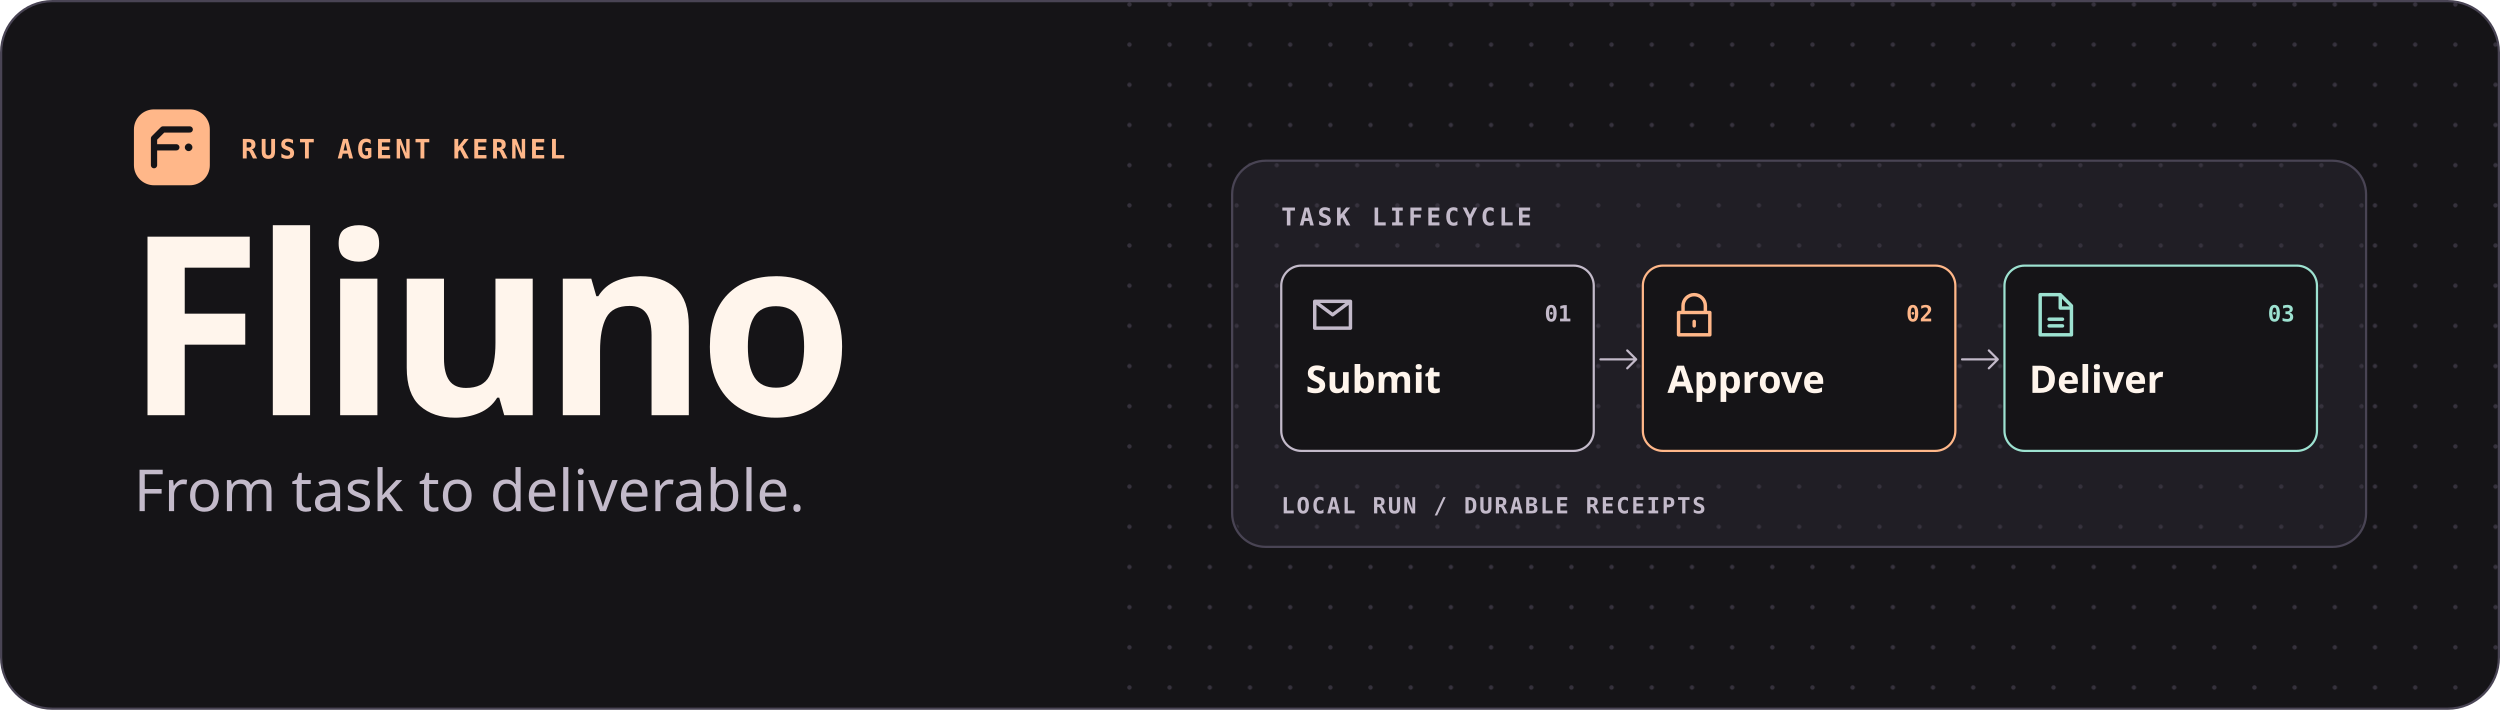
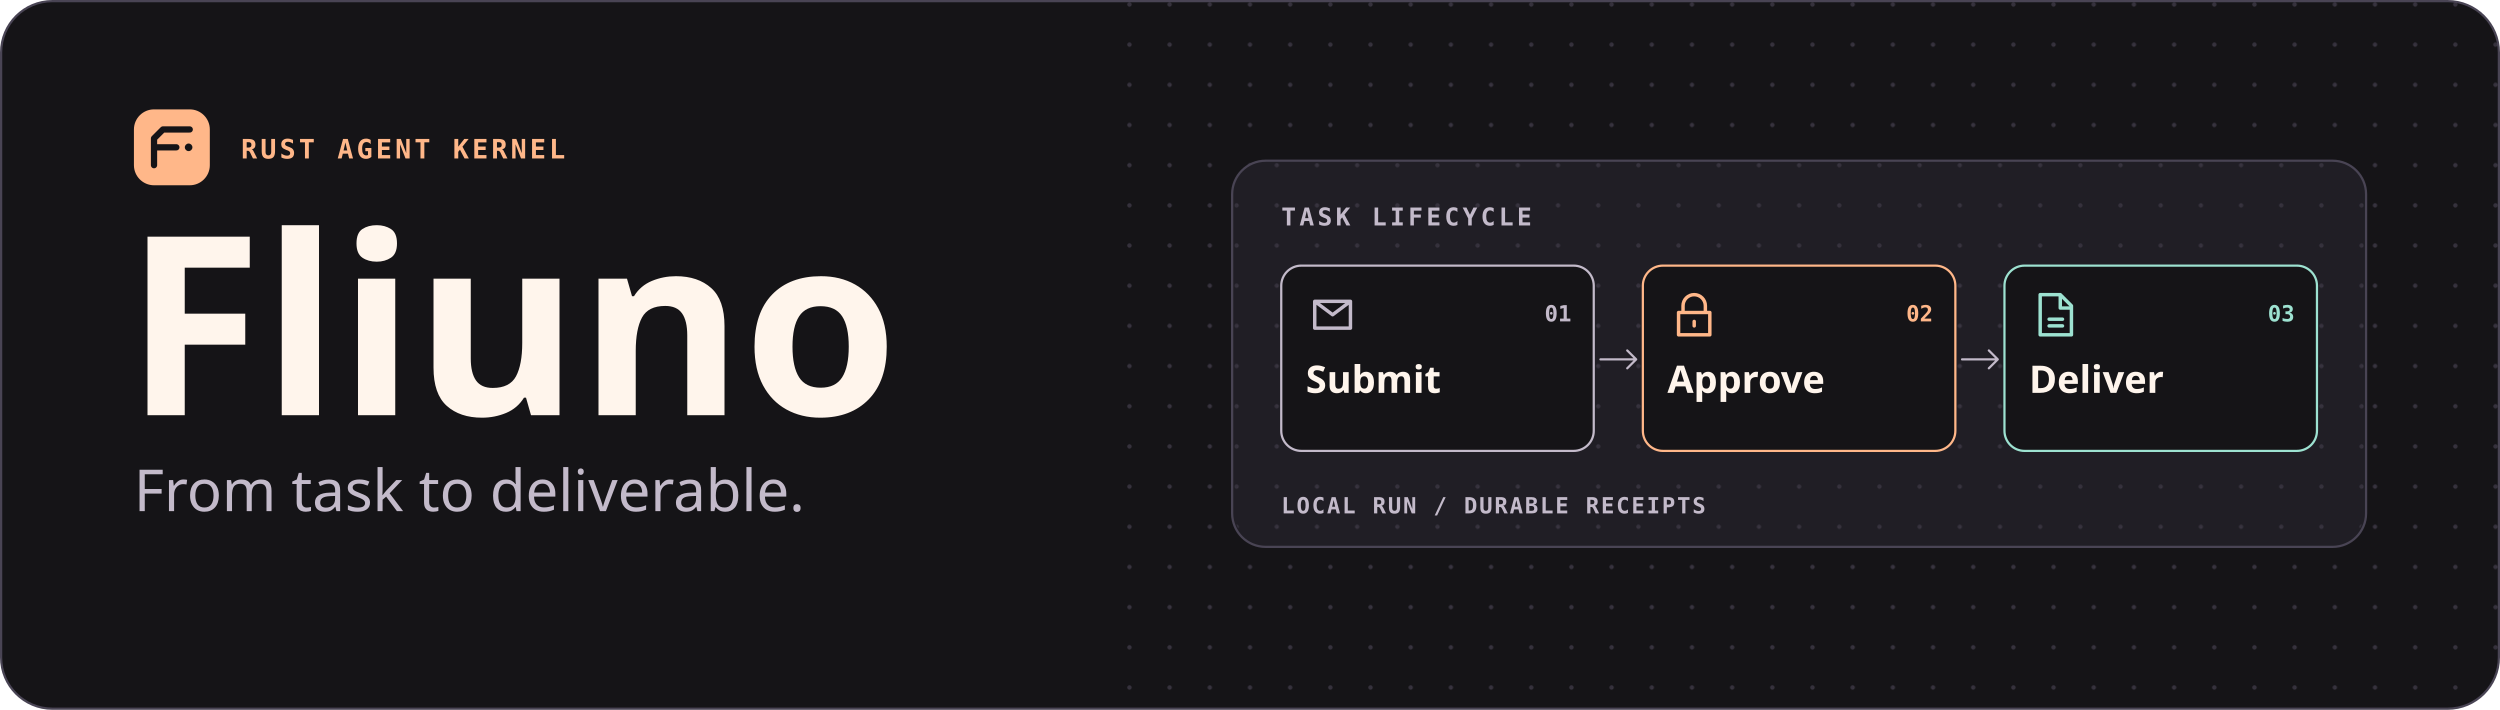
<svg xmlns="http://www.w3.org/2000/svg" width="1120" height="318" viewBox="0 0 1120 318" role="img" aria-labelledby="title desc">
  <defs>
    <clipPath id="frame">
      <rect x="0.5" y="0.5" width="1119" height="317" rx="23" fill="#151417" stroke="none" />
    </clipPath>
    <pattern id="grid" width="18" height="18" patternUnits="userSpaceOnUse">
      <circle cx="2" cy="2" r="1" fill="#35313c" />
    </pattern>
  </defs>
  <g clip-path="url(#frame)">
    <rect x="0" y="0" width="1120" height="318" rx="23" fill="#151417" stroke="none" />
    <rect x="504.0" y="0" width="616.0" height="318" rx="0" fill="url(#grid)" stroke="none" />
    <g transform="translate(60 49)">
      <rect x="0" y="0" width="34" height="34" rx="9" fill="#ffb789" stroke="none" />
      <path d="M9 25V13l4-4h12M9 17h10" fill="none" stroke="#151417" stroke-width="2.8" stroke-linecap="round" stroke-linejoin="round" />
      <circle cx="24.5" cy="17" r="1.7" fill="#151417" />
    </g>
    <text x="108" y="71" font-family="'Cascadia Mono', Consolas, monospace" font-size="12" fill="#ffb789" font-weight="650" letter-spacing="1.4" text-anchor="start">RUST AGENT KERNEL</text>
-     <text x="56" y="186" font-family="system-ui, 'Segoe UI', sans-serif" font-size="112" fill="#fff5ec" font-weight="800" letter-spacing="-4" text-anchor="start">Fliuno</text>
+     <text x="56" y="186" font-family="system-ui, 'Segoe UI', sans-serif" font-size="112" fill="#fff5ec" font-weight="800" letter-spacing="0" text-anchor="start">Fliuno</text>
    <text x="60" y="229" font-family="system-ui, 'Segoe UI', sans-serif" font-size="26" fill="#c3baca" font-weight="500" letter-spacing="0" text-anchor="start">From task to deliverable.</text>
    <g transform="translate(552 72)">
      <rect x="0" y="0" width="508" height="173" rx="15" fill="#201e25" stroke="#494454" />
      <rect x="1" y="1" width="506" height="171" rx="14" fill="url(#grid)" stroke="none" />
      <text x="22" y="29" font-family="'Cascadia Mono', Consolas, monospace" font-size="11" fill="#c3baca" font-weight="650" letter-spacing="1.5" text-anchor="start">TASK LIFECYCLE</text>
      <rect x="22" y="47" width="140" height="83" rx="9" fill="#151417" stroke="#c3baca" />
      <g transform="translate(33 57)">
        <path d="M4 6h16v12H4zM4 6l8 6 8-6" fill="none" stroke="#c3baca" stroke-width="1.55" stroke-linecap="round" stroke-linejoin="round" />
      </g>
      <text x="152" y="72" font-family="'Cascadia Mono', Consolas, monospace" font-size="10" fill="#c3baca" font-weight="650" letter-spacing="0" text-anchor="end">01</text>
      <text x="33" y="104" font-family="system-ui, 'Segoe UI', sans-serif" font-size="17" fill="#fff5ec" font-weight="650" letter-spacing="0" text-anchor="start">Submit</text>
      <path d="M165 89h16m-4-4 4 4-4 4" fill="none" stroke="#c3baca" stroke-width="1" stroke-linecap="round" stroke-linejoin="round" />
      <rect x="184" y="47" width="140" height="83" rx="9" fill="#151417" stroke="#ffb789" />
      <g transform="translate(195 57)">
        <path d="M7 11V8a5 5 0 0110 0v3M5 11h14v10H5zM12 15v2" fill="none" stroke="#ffb789" stroke-width="1.55" stroke-linecap="round" stroke-linejoin="round" />
      </g>
      <text x="314" y="72" font-family="'Cascadia Mono', Consolas, monospace" font-size="10" fill="#ffb789" font-weight="650" letter-spacing="0" text-anchor="end">02</text>
      <text x="195" y="104" font-family="system-ui, 'Segoe UI', sans-serif" font-size="17" fill="#fff5ec" font-weight="650" letter-spacing="0" text-anchor="start">Approve</text>
      <path d="M327 89h16m-4-4 4 4-4 4" fill="none" stroke="#c3baca" stroke-width="1" stroke-linecap="round" stroke-linejoin="round" />
      <rect x="346" y="47" width="140" height="83" rx="9" fill="#151417" stroke="#9de2d1" />
      <g transform="translate(357 57)">
        <path d="M5 3h9l5 5v13H5zM14 3v6h5M9 14h6M9 17h6" fill="none" stroke="#9de2d1" stroke-width="1.55" stroke-linecap="round" stroke-linejoin="round" />
      </g>
      <text x="476" y="72" font-family="'Cascadia Mono', Consolas, monospace" font-size="10" fill="#9de2d1" font-weight="650" letter-spacing="0" text-anchor="end">03</text>
      <text x="357" y="104" font-family="system-ui, 'Segoe UI', sans-serif" font-size="17" fill="#fff5ec" font-weight="650" letter-spacing="0" text-anchor="start">Deliver</text>
      <text x="22" y="158" font-family="'Cascadia Mono', Consolas, monospace" font-size="10" fill="#c3baca" font-weight="650" letter-spacing="0.8" text-anchor="start">LOCAL RUN  /  DURABLE RECEIPTS</text>
    </g>
  </g>
  <rect x="0.5" y="0.5" width="1119" height="317" rx="23" fill="none" stroke="#494454" />
</svg>
